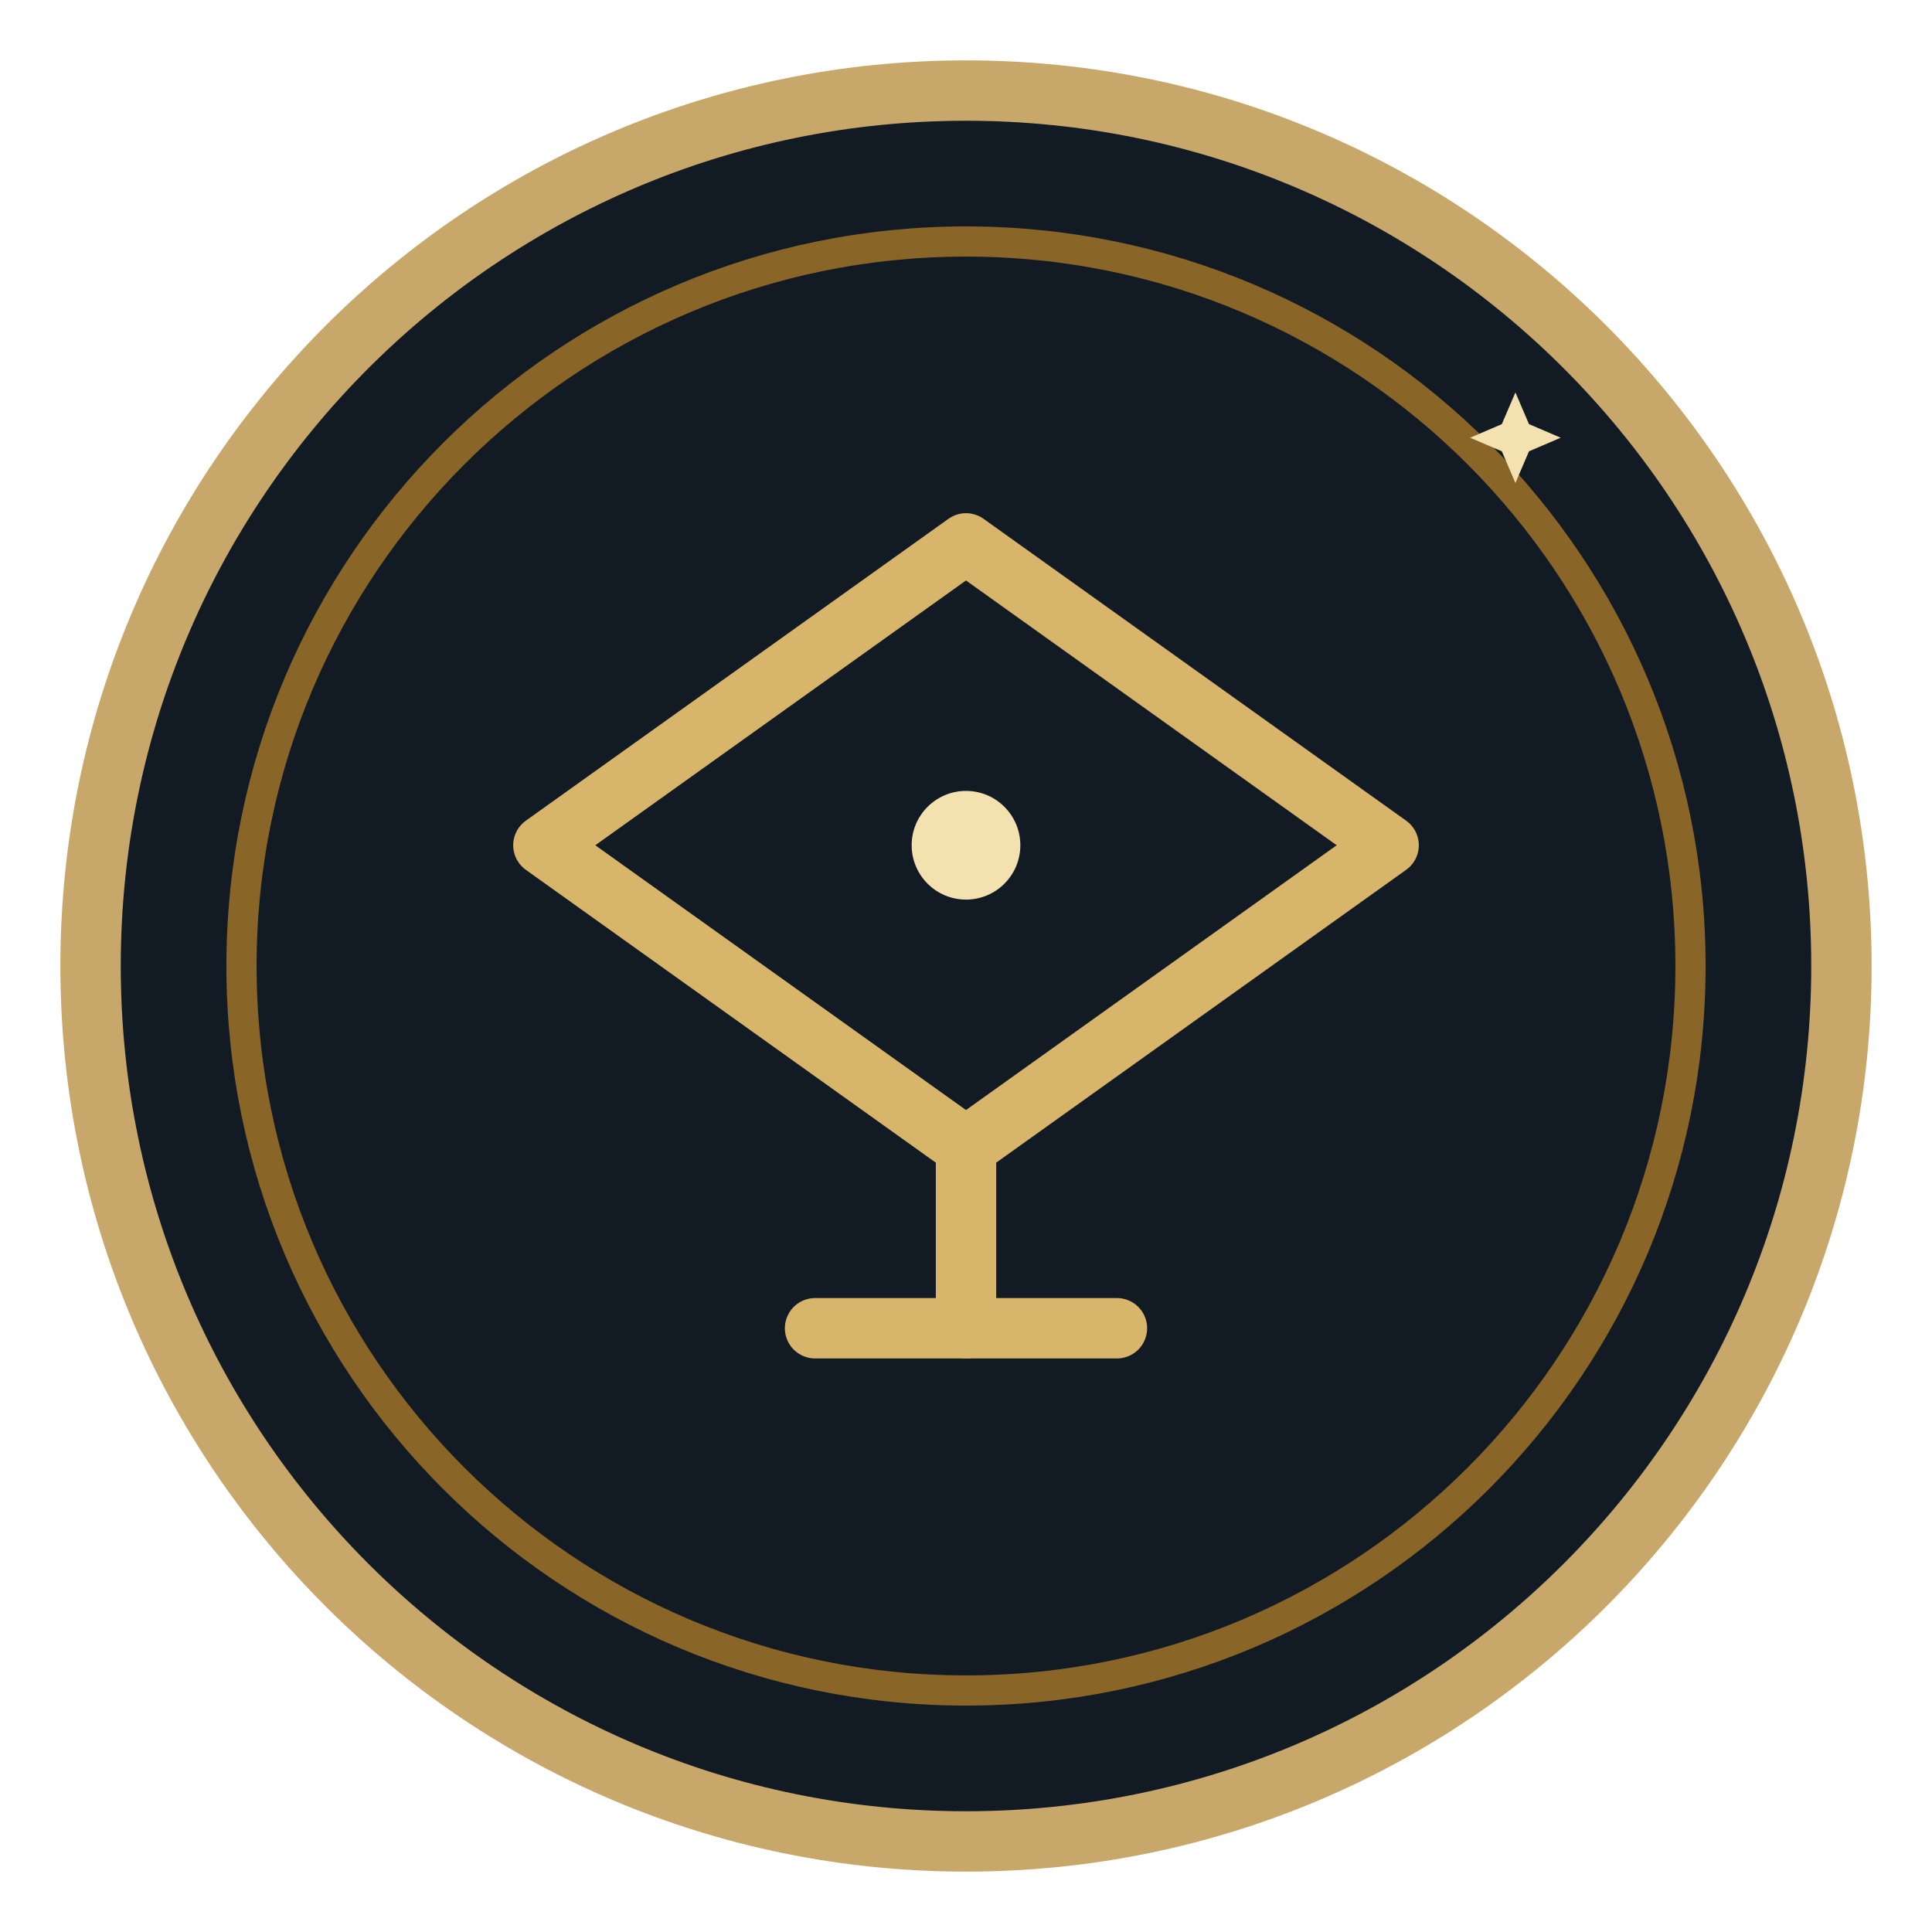
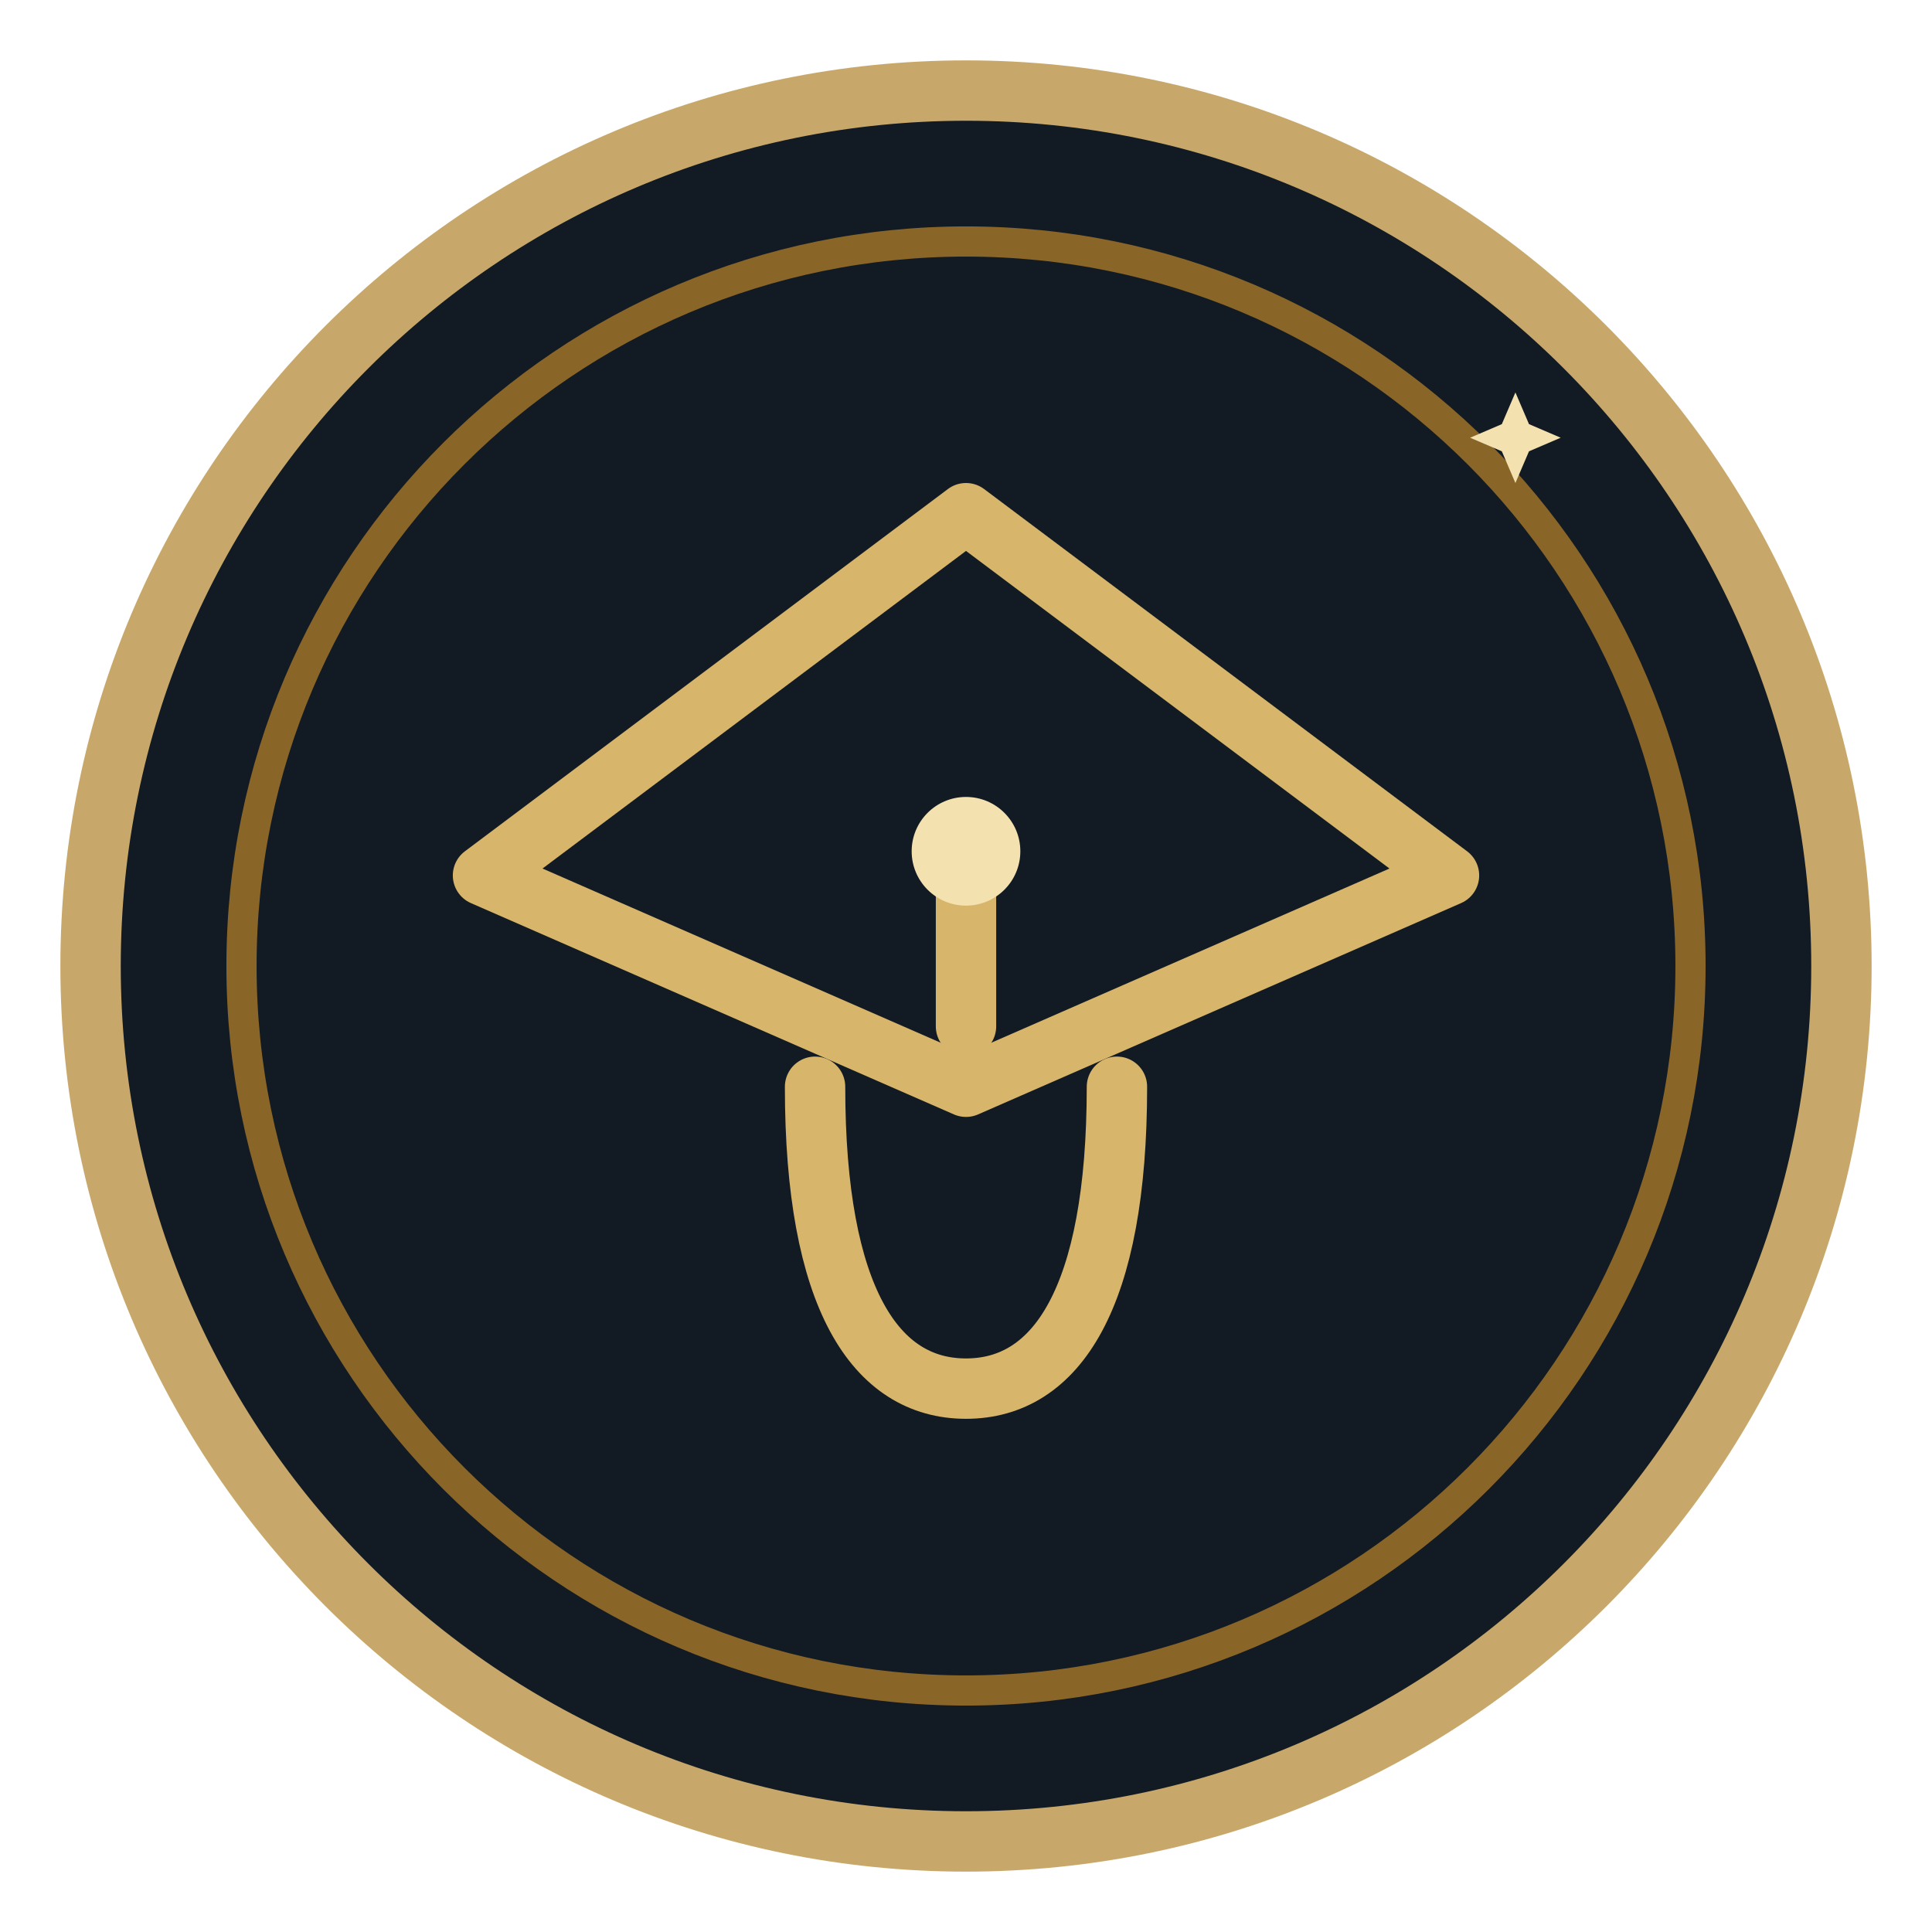
<svg xmlns="http://www.w3.org/2000/svg" viewBox="0 0 64 64">
  <circle cx="32" cy="32" r="29" fill="#121a24" stroke="#c8a86a" stroke-width="2" />
  <circle cx="32" cy="32" r="24" fill="none" stroke="#8a6528" stroke-width="1" />
  <path fill="#f3e2b0" d="M50.2 13L50.65 14.05L51.7 14.5L50.65 14.95L50.2 16L49.75 14.95L48.7 14.5L49.75 14.05Z" />
  <g fill="none" stroke="#d7b56a" stroke-width="2" stroke-linecap="round" stroke-linejoin="round">
-     <path d="M32 18L46 28L32 38L18 28Z" />
-     <path d="M32 38V44" />
-     <path d="M27 44H37" />
+     <path d="M27 36C27 43 29 46 32 46C35 46 37 43 37 36" />
+     <path d="M32 17L48 29L32 36L16 29Z" />
+     <path d="M32 29V34" />
  </g>
-   <circle cx="32" cy="28" r="1.8" fill="#f3e2b0" />
+   <circle cx="32" cy="28.2" r="1.8" fill="#f3e2b0" />
</svg>
